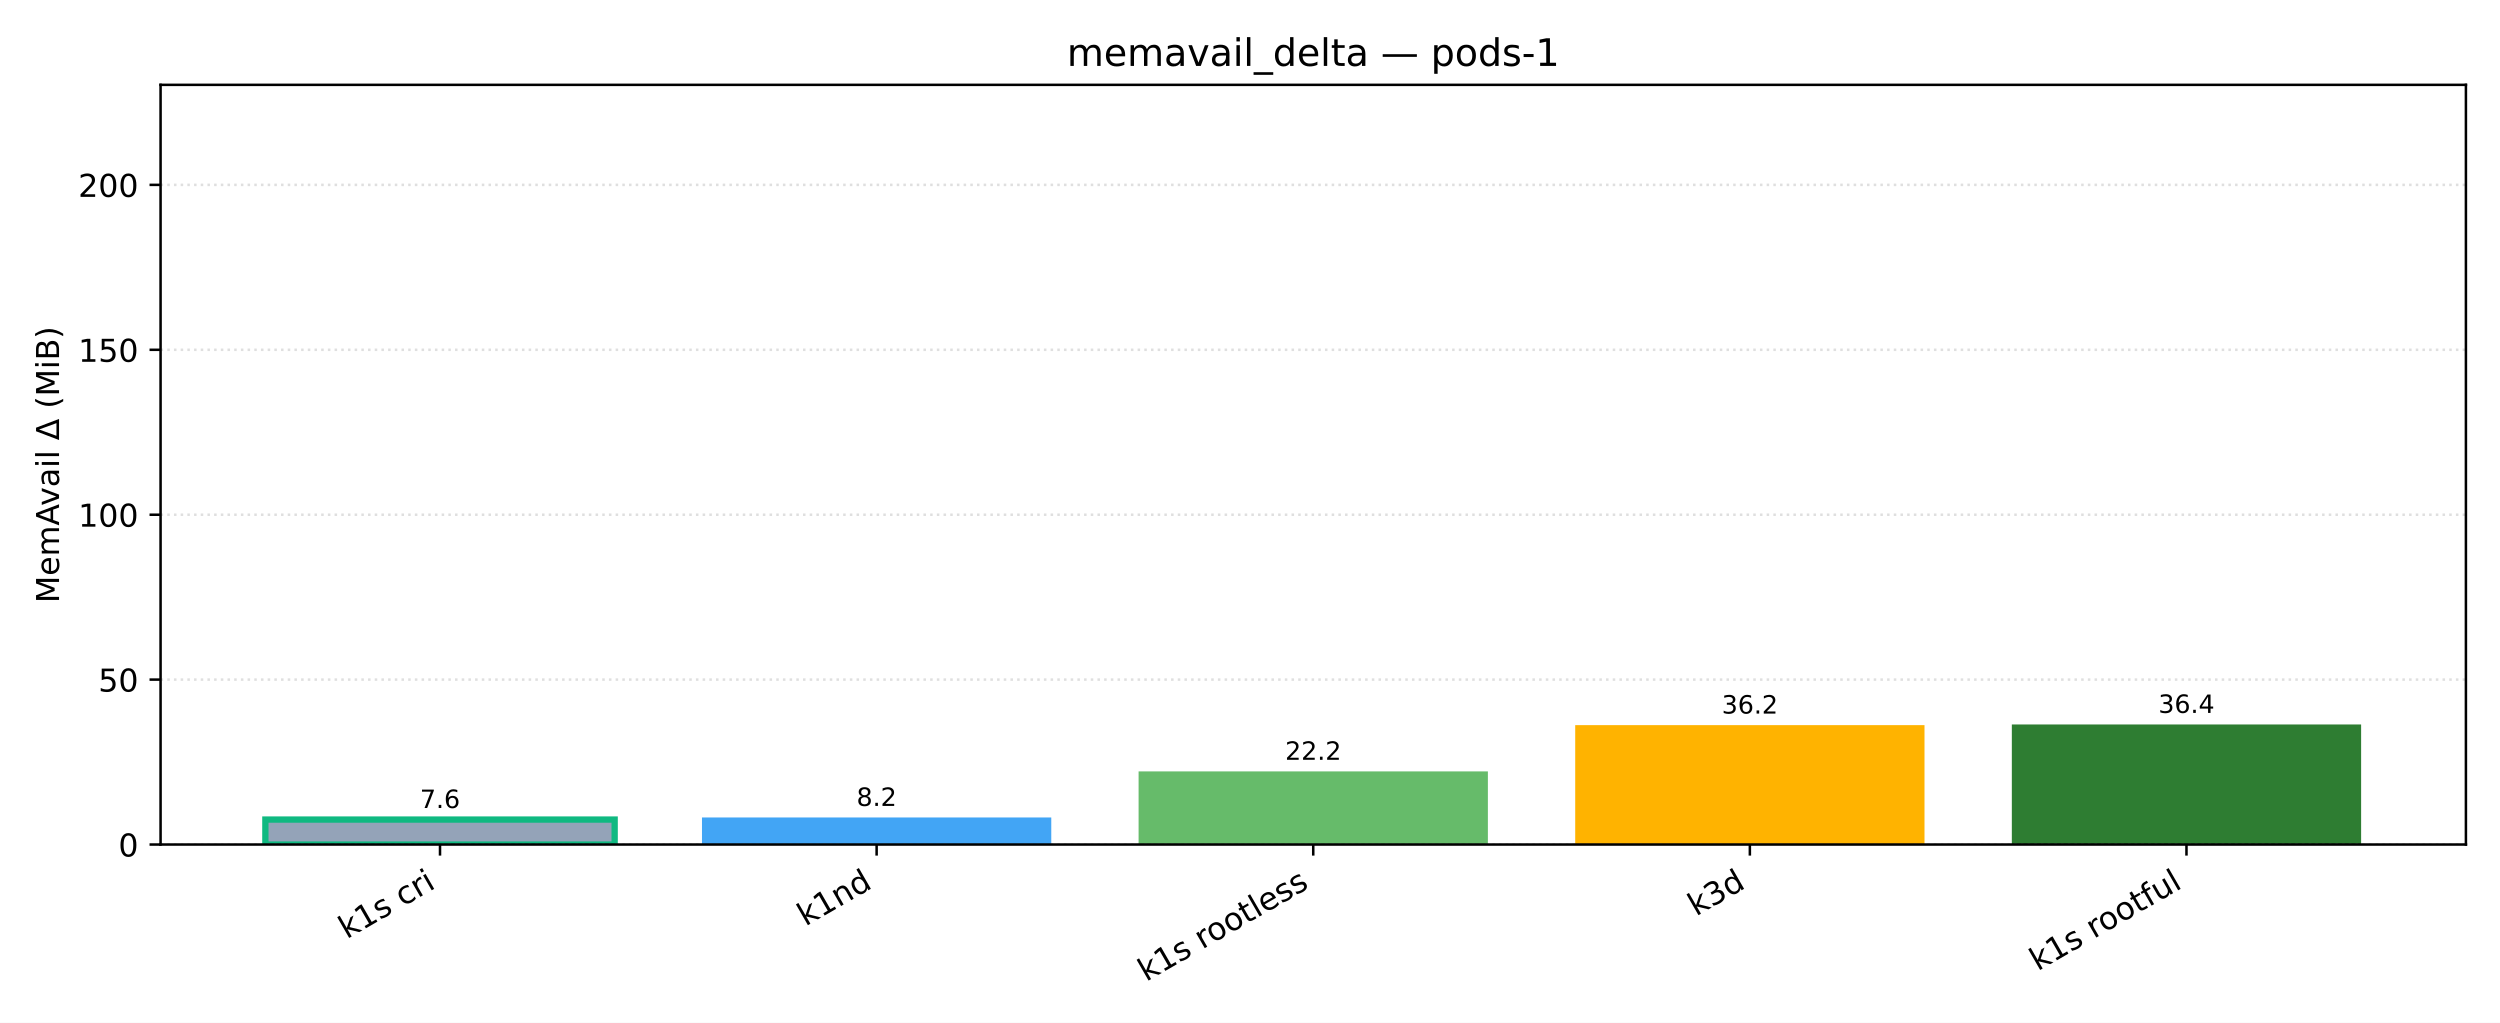
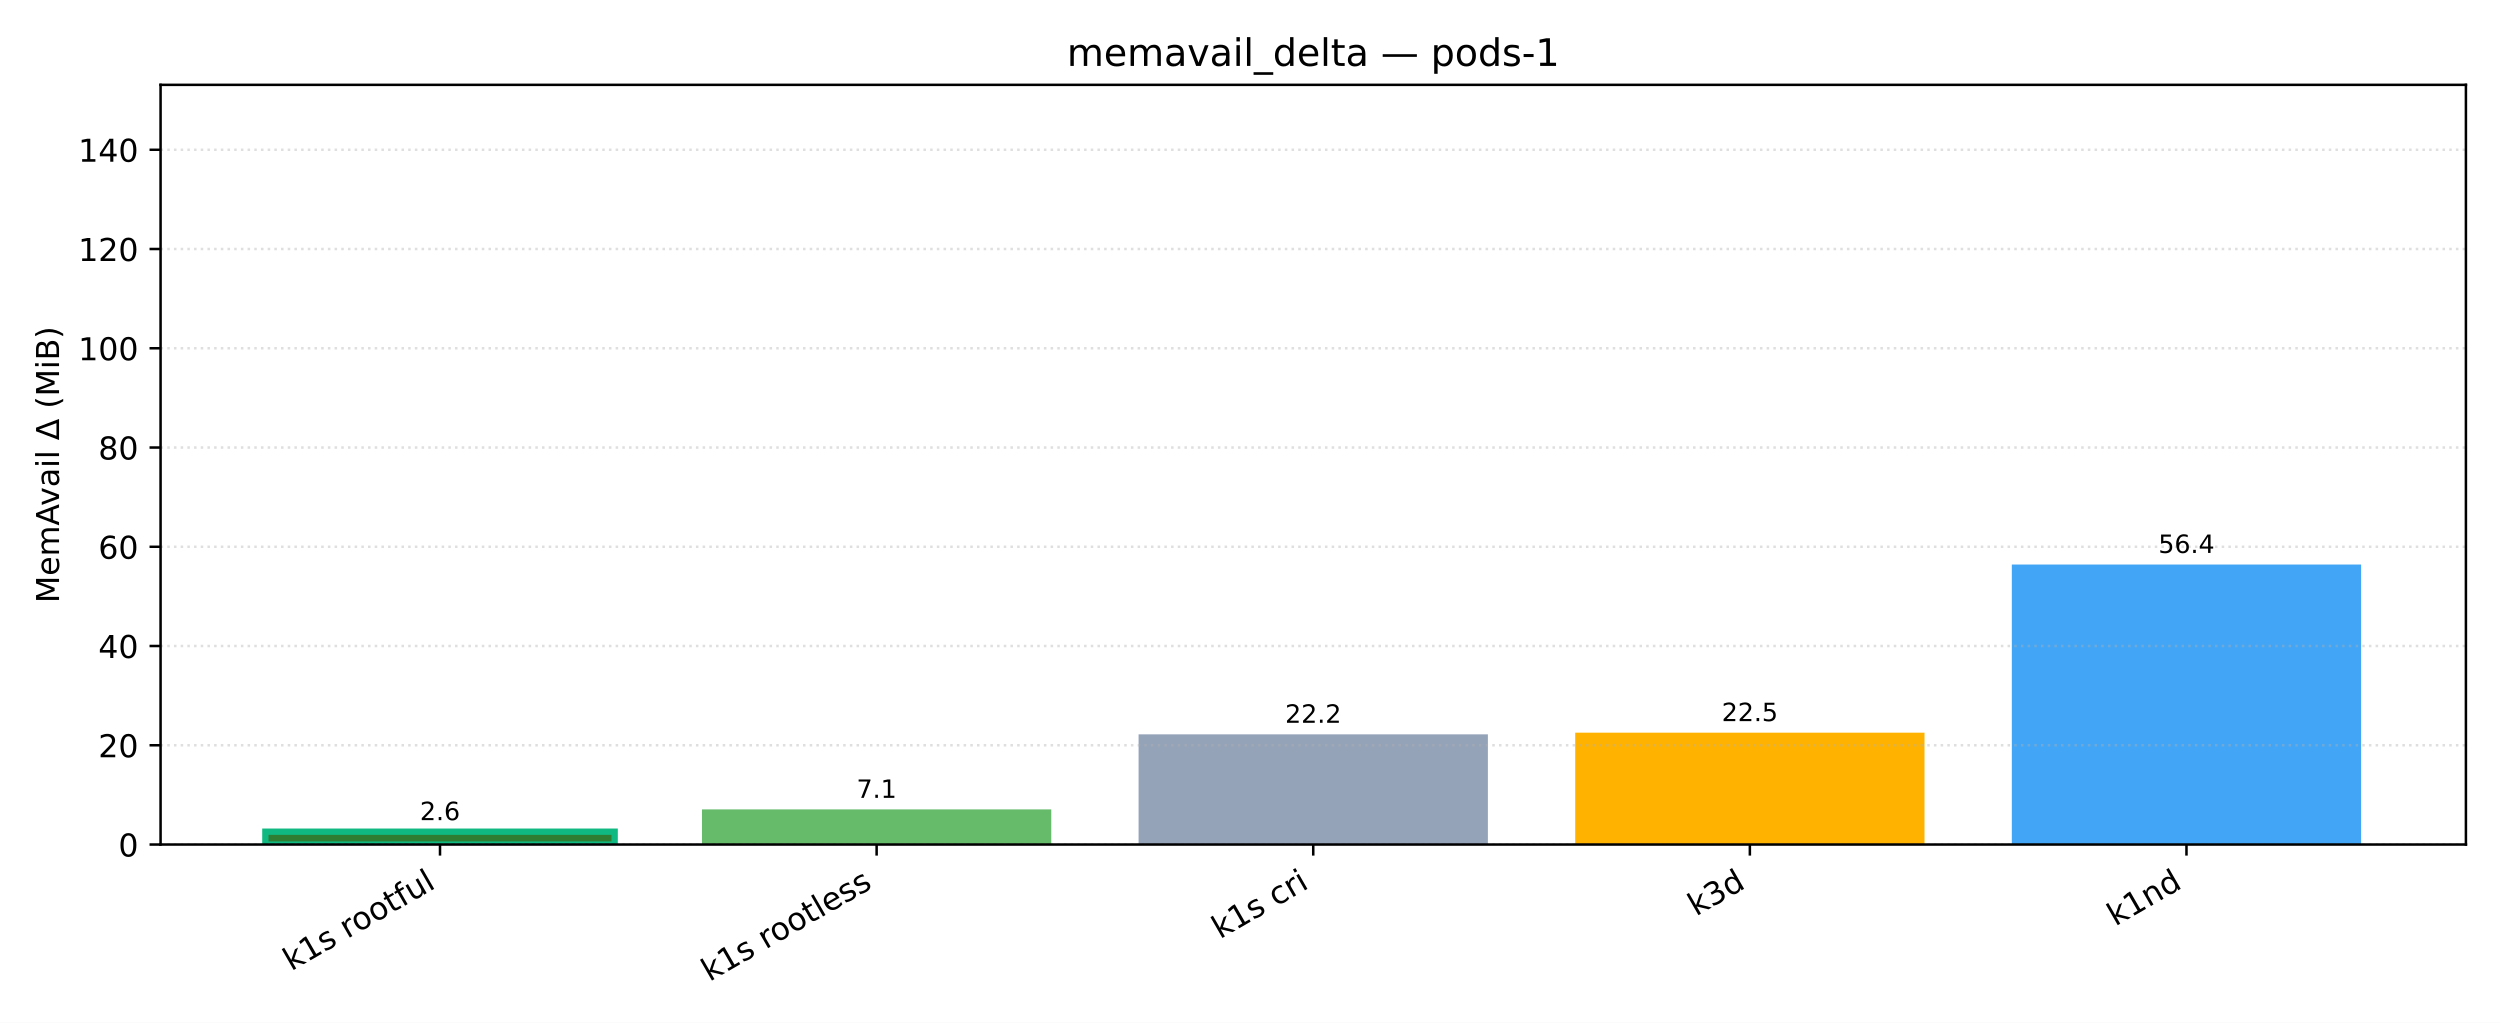
<svg xmlns="http://www.w3.org/2000/svg" xmlns:xlink="http://www.w3.org/1999/xlink" width="792pt" height="324pt" viewBox="0 0 792 324" version="1.1">
  <defs>
    <style type="text/css">*{stroke-linejoin: round; stroke-linecap: butt}</style>
  </defs>
  <g id="figure_1">
    <g id="patch_1">
      <path d="M 0 324  L 792 324  L 792 0  L 0 0  z " style="fill: #ffffff" />
    </g>
    <g id="axes_1">
      <g id="patch_2">
        <path d="M 50.87 267.545  L 781.2 267.545  L 781.2 26.88  L 50.87 26.88  z " style="fill: #ffffff" />
      </g>
      <g id="patch_3">
-         <path d="M 84.067 267.545  L 194.723 267.545  L 194.723 259.64  L 84.067 259.64  z " clip-path="url(#pdad413fa7b)" style="fill: #94a3b8; stroke: #10b981; stroke-width: 2; stroke-linejoin: miter" />
+         <path d="M 84.067 267.545  L 194.723 267.545  L 194.723 263.486  L 84.067 263.486  z " clip-path="url(#p4080077971)" style="fill: #2e7d32; stroke: #10b981; stroke-width: 2; stroke-linejoin: miter" />
      </g>
      <g id="patch_4">
-         <path d="M 222.387 267.545  L 333.043 267.545  L 333.043 258.982  L 222.387 258.982  z " clip-path="url(#pdad413fa7b)" style="fill: #42a5f5" />
+         <path d="M 222.387 267.545  L 333.043 267.545  L 333.043 256.424  L 222.387 256.424  z " clip-path="url(#p4080077971)" style="fill: #66bb6a" />
      </g>
      <g id="patch_5">
-         <path d="M 360.707 267.545  L 471.363 267.545  L 471.363 244.375  L 360.707 244.375  z " clip-path="url(#pdad413fa7b)" style="fill: #66bb6a" />
+         <path d="M 360.707 267.545  L 471.363 267.545  L 471.363 232.639  L 360.707 232.639  z " clip-path="url(#p4080077971)" style="fill: #94a3b8" />
      </g>
      <g id="patch_6">
-         <path d="M 499.027 267.545  L 609.683 267.545  L 609.683 229.722  L 499.027 229.722  z " clip-path="url(#pdad413fa7b)" style="fill: #ffb300" />
+         <path d="M 499.027 267.545  L 609.683 267.545  L 609.683 232.117  L 499.027 232.117  z " clip-path="url(#p4080077971)" style="fill: #ffb300" />
      </g>
      <g id="patch_7">
-         <path d="M 637.347 267.545  L 748.003 267.545  L 748.003 229.514  L 637.347 229.514  z " clip-path="url(#pdad413fa7b)" style="fill: #2e7d32" />
+         <path d="M 637.347 267.545  L 748.003 267.545  L 748.003 178.843  L 637.347 178.843  z " clip-path="url(#p4080077971)" style="fill: #42a5f5" />
      </g>
      <g id="matplotlib.axis_1">
        <g id="xtick_1">
          <g id="line2d_1">
            <defs>
-               <path id="ma32174805c" d="M 0 0  L 0 3.5  " style="stroke: #000000; stroke-width: 0.8" />
+               <path id="m8f9823de92" d="M 0 0  L 0 3.5  " style="stroke: #000000; stroke-width: 0.8" />
            </defs>
            <g>
-               <use xlink:href="#ma32174805c" x="139.395" y="267.545" style="stroke: #000000; stroke-width: 0.8" />
+               <use xlink:href="#m8f9823de92" x="139.395" y="267.545" style="stroke: #000000; stroke-width: 0.8" />
            </g>
          </g>
          <g id="text_1">
-             <g transform="translate(109.8384 297.59) rotate(-30) scale(0.1 -0.1)">
+             <g transform="translate(92.26486 307.7361) rotate(-30) scale(0.1 -0.1)">
              <defs>
                <path id="DejaVuSans-6b" d="M 581 4863  L 1159 4863  L 1159 1991  L 2875 3500  L 3609 3500  L 1753 1863  L 3688 0  L 2938 0  L 1159 1709  L 1159 0  L 581 0  L 581 4863  z " transform="scale(0.015625)" />
                <path id="DejaVuSans-31" d="M 794 531  L 1825 531  L 1825 4091  L 703 3866  L 703 4441  L 1819 4666  L 2450 4666  L 2450 531  L 3481 531  L 3481 0  L 794 0  L 794 531  z " transform="scale(0.015625)" />
                <path id="DejaVuSans-73" d="M 2834 3397  L 2834 2853  Q 2591 2978 2328 3040  Q 2066 3103 1784 3103  Q 1356 3103 1142 2972  Q 928 2841 928 2578  Q 928 2378 1081 2264  Q 1234 2150 1697 2047  L 1894 2003  Q 2506 1872 2764 1633  Q 3022 1394 3022 966  Q 3022 478 2636 193  Q 2250 -91 1575 -91  Q 1294 -91 989 -36  Q 684 19 347 128  L 347 722  Q 666 556 975 473  Q 1284 391 1588 391  Q 1994 391 2212 530  Q 2431 669 2431 922  Q 2431 1156 2273 1281  Q 2116 1406 1581 1522  L 1381 1569  Q 847 1681 609 1914  Q 372 2147 372 2553  Q 372 3047 722 3315  Q 1072 3584 1716 3584  Q 2034 3584 2315 3537  Q 2597 3491 2834 3397  z " transform="scale(0.015625)" />
                <path id="DejaVuSans-20" transform="scale(0.015625)" />
-                 <path id="DejaVuSans-63" d="M 3122 3366  L 3122 2828  Q 2878 2963 2633 3030  Q 2388 3097 2138 3097  Q 1578 3097 1268 2742  Q 959 2388 959 1747  Q 959 1106 1268 751  Q 1578 397 2138 397  Q 2388 397 2633 464  Q 2878 531 3122 666  L 3122 134  Q 2881 22 2623 -34  Q 2366 -91 2075 -91  Q 1284 -91 818 406  Q 353 903 353 1747  Q 353 2603 823 3093  Q 1294 3584 2113 3584  Q 2378 3584 2631 3529  Q 2884 3475 3122 3366  z " transform="scale(0.015625)" />
                <path id="DejaVuSans-72" d="M 2631 2963  Q 2534 3019 2420 3045  Q 2306 3072 2169 3072  Q 1681 3072 1420 2755  Q 1159 2438 1159 1844  L 1159 0  L 581 0  L 581 3500  L 1159 3500  L 1159 2956  Q 1341 3275 1631 3429  Q 1922 3584 2338 3584  Q 2397 3584 2469 3576  Q 2541 3569 2628 3553  L 2631 2963  z " transform="scale(0.015625)" />
-                 <path id="DejaVuSans-69" d="M 603 3500  L 1178 3500  L 1178 0  L 603 0  L 603 3500  z M 603 4863  L 1178 4863  L 1178 4134  L 603 4134  L 603 4863  z " transform="scale(0.015625)" />
+                 <path id="DejaVuSans-6f" d="M 1959 3097  Q 1497 3097 1228 2736  Q 959 2375 959 1747  Q 959 1119 1226 758  Q 1494 397 1959 397  Q 2419 397 2687 759  Q 2956 1122 2956 1747  Q 2956 2369 2687 2733  Q 2419 3097 1959 3097  z M 1959 3584  Q 2709 3584 3137 3096  Q 3566 2609 3566 1747  Q 3566 888 3137 398  Q 2709 -91 1959 -91  Q 1206 -91 779 398  Q 353 888 353 1747  Q 353 2609 779 3096  Q 1206 3584 1959 3584  z " transform="scale(0.015625)" />
+                 <path id="DejaVuSans-74" d="M 1172 4494  L 1172 3500  L 2356 3500  L 2356 3053  L 1172 3053  L 1172 1153  Q 1172 725 1289 603  Q 1406 481 1766 481  L 2356 481  L 2356 0  L 1766 0  Q 1100 0 847 248  Q 594 497 594 1153  L 594 3053  L 172 3053  L 172 3500  L 594 3500  L 594 4494  L 1172 4494  z " transform="scale(0.015625)" />
+                 <path id="DejaVuSans-66" d="M 2375 4863  L 2375 4384  L 1825 4384  Q 1516 4384 1395 4259  Q 1275 4134 1275 3809  L 1275 3500  L 2222 3500  L 2222 3053  L 1275 3053  L 1275 0  L 697 0  L 697 3053  L 147 3053  L 147 3500  L 697 3500  L 697 3744  Q 697 4328 969 4595  Q 1241 4863 1831 4863  L 2375 4863  z " transform="scale(0.015625)" />
+                 <path id="DejaVuSans-75" d="M 544 1381  L 544 3500  L 1119 3500  L 1119 1403  Q 1119 906 1312 657  Q 1506 409 1894 409  Q 2359 409 2629 706  Q 2900 1003 2900 1516  L 2900 3500  L 3475 3500  L 3475 0  L 2900 0  L 2900 538  Q 2691 219 2414 64  Q 2138 -91 1772 -91  Q 1169 -91 856 284  Q 544 659 544 1381  z M 1991 3584  L 1991 3584  z " transform="scale(0.015625)" />
+                 <path id="DejaVuSans-6c" d="M 603 4863  L 1178 4863  L 1178 0  L 603 0  L 603 4863  z " transform="scale(0.015625)" />
              </defs>
              <use xlink:href="#DejaVuSans-6b" />
              <use xlink:href="#DejaVuSans-31" transform="translate(57.91016 0)" />
              <use xlink:href="#DejaVuSans-73" transform="translate(121.5332 0)" />
              <use xlink:href="#DejaVuSans-20" transform="translate(173.6328 0)" />
-               <use xlink:href="#DejaVuSans-63" transform="translate(205.4199 0)" />
-               <use xlink:href="#DejaVuSans-72" transform="translate(260.4004 0)" />
-               <use xlink:href="#DejaVuSans-69" transform="translate(301.5137 0)" />
+               <use xlink:href="#DejaVuSans-72" transform="translate(205.4199 0)" />
+               <use xlink:href="#DejaVuSans-6f" transform="translate(244.2832 0)" />
+               <use xlink:href="#DejaVuSans-6f" transform="translate(305.4648 0)" />
+               <use xlink:href="#DejaVuSans-74" transform="translate(366.6465 0)" />
+               <use xlink:href="#DejaVuSans-66" transform="translate(405.8555 0)" />
+               <use xlink:href="#DejaVuSans-75" transform="translate(441.0605 0)" />
+               <use xlink:href="#DejaVuSans-6c" transform="translate(504.4395 0)" />
            </g>
          </g>
        </g>
        <g id="xtick_2">
          <g id="line2d_2">
            <g>
-               <use xlink:href="#ma32174805c" x="277.715" y="267.545" style="stroke: #000000; stroke-width: 0.8" />
+               <use xlink:href="#m8f9823de92" x="277.715" y="267.545" style="stroke: #000000; stroke-width: 0.8" />
            </g>
          </g>
          <g id="text_2">
-             <g transform="translate(255.1638 293.5454) rotate(-30) scale(0.1 -0.1)">
-               <defs>
-                 <path id="DejaVuSans-6e" d="M 3513 2113  L 3513 0  L 2938 0  L 2938 2094  Q 2938 2591 2744 2837  Q 2550 3084 2163 3084  Q 1697 3084 1428 2787  Q 1159 2491 1159 1978  L 1159 0  L 581 0  L 581 3500  L 1159 3500  L 1159 2956  Q 1366 3272 1645 3428  Q 1925 3584 2291 3584  Q 2894 3584 3203 3211  Q 3513 2838 3513 2113  z " transform="scale(0.015625)" />
-                 <path id="DejaVuSans-64" d="M 2906 2969  L 2906 4863  L 3481 4863  L 3481 0  L 2906 0  L 2906 525  Q 2725 213 2448 61  Q 2172 -91 1784 -91  Q 1150 -91 751 415  Q 353 922 353 1747  Q 353 2572 751 3078  Q 1150 3584 1784 3584  Q 2172 3584 2448 3432  Q 2725 3281 2906 2969  z M 947 1747  Q 947 1113 1208 752  Q 1469 391 1925 391  Q 2381 391 2643 752  Q 2906 1113 2906 1747  Q 2906 2381 2643 2742  Q 2381 3103 1925 3103  Q 1469 3103 1208 2742  Q 947 2381 947 1747  z " transform="scale(0.015625)" />
-               </defs>
-               <use xlink:href="#DejaVuSans-6b" />
-               <use xlink:href="#DejaVuSans-31" transform="translate(57.91016 0)" />
-               <use xlink:href="#DejaVuSans-6e" transform="translate(121.5332 0)" />
-               <use xlink:href="#DejaVuSans-64" transform="translate(184.9121 0)" />
-             </g>
-           </g>
-         </g>
-         <g id="xtick_3">
-           <g id="line2d_3">
-             <g>
-               <use xlink:href="#ma32174805c" x="416.035" y="267.545" style="stroke: #000000; stroke-width: 0.8" />
-             </g>
-           </g>
-           <g id="text_3">
-             <g transform="translate(363.0905 311.0931) rotate(-30) scale(0.1 -0.1)">
-               <defs>
-                 <path id="DejaVuSans-6f" d="M 1959 3097  Q 1497 3097 1228 2736  Q 959 2375 959 1747  Q 959 1119 1226 758  Q 1494 397 1959 397  Q 2419 397 2687 759  Q 2956 1122 2956 1747  Q 2956 2369 2687 2733  Q 2419 3097 1959 3097  z M 1959 3584  Q 2709 3584 3137 3096  Q 3566 2609 3566 1747  Q 3566 888 3137 398  Q 2709 -91 1959 -91  Q 1206 -91 779 398  Q 353 888 353 1747  Q 353 2609 779 3096  Q 1206 3584 1959 3584  z " transform="scale(0.015625)" />
-                 <path id="DejaVuSans-74" d="M 1172 4494  L 1172 3500  L 2356 3500  L 2356 3053  L 1172 3053  L 1172 1153  Q 1172 725 1289 603  Q 1406 481 1766 481  L 2356 481  L 2356 0  L 1766 0  Q 1100 0 847 248  Q 594 497 594 1153  L 594 3053  L 172 3053  L 172 3500  L 594 3500  L 594 4494  L 1172 4494  z " transform="scale(0.015625)" />
-                 <path id="DejaVuSans-6c" d="M 603 4863  L 1178 4863  L 1178 0  L 603 0  L 603 4863  z " transform="scale(0.015625)" />
+             <g transform="translate(224.7704 311.0931) rotate(-30) scale(0.1 -0.1)">
+               <defs>
                <path id="DejaVuSans-65" d="M 3597 1894  L 3597 1613  L 953 1613  Q 991 1019 1311 708  Q 1631 397 2203 397  Q 2534 397 2845 478  Q 3156 559 3463 722  L 3463 178  Q 3153 47 2828 -22  Q 2503 -91 2169 -91  Q 1331 -91 842 396  Q 353 884 353 1716  Q 353 2575 817 3079  Q 1281 3584 2069 3584  Q 2775 3584 3186 3129  Q 3597 2675 3597 1894  z M 3022 2063  Q 3016 2534 2758 2815  Q 2500 3097 2075 3097  Q 1594 3097 1305 2825  Q 1016 2553 972 2059  L 3022 2063  z " transform="scale(0.015625)" />
              </defs>
              <use xlink:href="#DejaVuSans-6b" />
              <use xlink:href="#DejaVuSans-31" transform="translate(57.91016 0)" />
              <use xlink:href="#DejaVuSans-73" transform="translate(121.5332 0)" />
              <use xlink:href="#DejaVuSans-20" transform="translate(173.6328 0)" />
              <use xlink:href="#DejaVuSans-72" transform="translate(205.4199 0)" />
              <use xlink:href="#DejaVuSans-6f" transform="translate(244.2832 0)" />
              <use xlink:href="#DejaVuSans-6f" transform="translate(305.4648 0)" />
              <use xlink:href="#DejaVuSans-74" transform="translate(366.6465 0)" />
              <use xlink:href="#DejaVuSans-6c" transform="translate(405.8555 0)" />
              <use xlink:href="#DejaVuSans-65" transform="translate(433.6387 0)" />
              <use xlink:href="#DejaVuSans-73" transform="translate(495.1621 0)" />
              <use xlink:href="#DejaVuSans-73" transform="translate(547.2617 0)" />
            </g>
          </g>
        </g>
-         <g id="xtick_4">
-           <g id="line2d_4">
-             <g>
-               <use xlink:href="#ma32174805c" x="554.355" y="267.545" style="stroke: #000000; stroke-width: 0.8" />
-             </g>
-           </g>
-           <g id="text_4">
-             <g transform="translate(537.2924 290.3767) rotate(-30) scale(0.1 -0.1)">
-               <defs>
-                 <path id="DejaVuSans-33" d="M 2597 2516  Q 3050 2419 3304 2112  Q 3559 1806 3559 1356  Q 3559 666 3084 287  Q 2609 -91 1734 -91  Q 1441 -91 1130 -33  Q 819 25 488 141  L 488 750  Q 750 597 1062 519  Q 1375 441 1716 441  Q 2309 441 2620 675  Q 2931 909 2931 1356  Q 2931 1769 2642 2001  Q 2353 2234 1838 2234  L 1294 2234  L 1294 2753  L 1863 2753  Q 2328 2753 2575 2939  Q 2822 3125 2822 3475  Q 2822 3834 2567 4026  Q 2313 4219 1838 4219  Q 1578 4219 1281 4162  Q 984 4106 628 3988  L 628 4550  Q 988 4650 1302 4700  Q 1616 4750 1894 4750  Q 2613 4750 3031 4423  Q 3450 4097 3450 3541  Q 3450 3153 3228 2886  Q 3006 2619 2597 2516  z " transform="scale(0.015625)" />
-               </defs>
-               <use xlink:href="#DejaVuSans-6b" />
-               <use xlink:href="#DejaVuSans-33" transform="translate(57.91016 0)" />
-               <use xlink:href="#DejaVuSans-64" transform="translate(121.5332 0)" />
-             </g>
-           </g>
-         </g>
-         <g id="xtick_5">
-           <g id="line2d_5">
-             <g>
-               <use xlink:href="#ma32174805c" x="692.675" y="267.545" style="stroke: #000000; stroke-width: 0.8" />
-             </g>
-           </g>
-           <g id="text_5">
-             <g transform="translate(645.5452 307.7361) rotate(-30) scale(0.1 -0.1)">
-               <defs>
-                 <path id="DejaVuSans-66" d="M 2375 4863  L 2375 4384  L 1825 4384  Q 1516 4384 1395 4259  Q 1275 4134 1275 3809  L 1275 3500  L 2222 3500  L 2222 3053  L 1275 3053  L 1275 0  L 697 0  L 697 3053  L 147 3053  L 147 3500  L 697 3500  L 697 3744  Q 697 4328 969 4595  Q 1241 4863 1831 4863  L 2375 4863  z " transform="scale(0.015625)" />
-                 <path id="DejaVuSans-75" d="M 544 1381  L 544 3500  L 1119 3500  L 1119 1403  Q 1119 906 1312 657  Q 1506 409 1894 409  Q 2359 409 2629 706  Q 2900 1003 2900 1516  L 2900 3500  L 3475 3500  L 3475 0  L 2900 0  L 2900 538  Q 2691 219 2414 64  Q 2138 -91 1772 -91  Q 1169 -91 856 284  Q 544 659 544 1381  z M 1991 3584  L 1991 3584  z " transform="scale(0.015625)" />
+         <g id="xtick_3">
+           <g id="line2d_3">
+             <g>
+               <use xlink:href="#m8f9823de92" x="416.035" y="267.545" style="stroke: #000000; stroke-width: 0.8" />
+             </g>
+           </g>
+           <g id="text_3">
+             <g transform="translate(386.4786 297.59) rotate(-30) scale(0.1 -0.1)">
+               <defs>
+                 <path id="DejaVuSans-63" d="M 3122 3366  L 3122 2828  Q 2878 2963 2633 3030  Q 2388 3097 2138 3097  Q 1578 3097 1268 2742  Q 959 2388 959 1747  Q 959 1106 1268 751  Q 1578 397 2138 397  Q 2388 397 2633 464  Q 2878 531 3122 666  L 3122 134  Q 2881 22 2623 -34  Q 2366 -91 2075 -91  Q 1284 -91 818 406  Q 353 903 353 1747  Q 353 2603 823 3093  Q 1294 3584 2113 3584  Q 2378 3584 2631 3529  Q 2884 3475 3122 3366  z " transform="scale(0.015625)" />
+                 <path id="DejaVuSans-69" d="M 603 3500  L 1178 3500  L 1178 0  L 603 0  L 603 3500  z M 603 4863  L 1178 4863  L 1178 4134  L 603 4134  L 603 4863  z " transform="scale(0.015625)" />
              </defs>
              <use xlink:href="#DejaVuSans-6b" />
              <use xlink:href="#DejaVuSans-31" transform="translate(57.91016 0)" />
              <use xlink:href="#DejaVuSans-73" transform="translate(121.5332 0)" />
              <use xlink:href="#DejaVuSans-20" transform="translate(173.6328 0)" />
-               <use xlink:href="#DejaVuSans-72" transform="translate(205.4199 0)" />
-               <use xlink:href="#DejaVuSans-6f" transform="translate(244.2832 0)" />
-               <use xlink:href="#DejaVuSans-6f" transform="translate(305.4648 0)" />
-               <use xlink:href="#DejaVuSans-74" transform="translate(366.6465 0)" />
-               <use xlink:href="#DejaVuSans-66" transform="translate(405.8555 0)" />
-               <use xlink:href="#DejaVuSans-75" transform="translate(441.0605 0)" />
-               <use xlink:href="#DejaVuSans-6c" transform="translate(504.4395 0)" />
+               <use xlink:href="#DejaVuSans-63" transform="translate(205.4199 0)" />
+               <use xlink:href="#DejaVuSans-72" transform="translate(260.4004 0)" />
+               <use xlink:href="#DejaVuSans-69" transform="translate(301.5137 0)" />
+             </g>
+           </g>
+         </g>
+         <g id="xtick_4">
+           <g id="line2d_4">
+             <g>
+               <use xlink:href="#m8f9823de92" x="554.355" y="267.545" style="stroke: #000000; stroke-width: 0.8" />
+             </g>
+           </g>
+           <g id="text_4">
+             <g transform="translate(537.2924 290.3767) rotate(-30) scale(0.1 -0.1)">
+               <defs>
+                 <path id="DejaVuSans-33" d="M 2597 2516  Q 3050 2419 3304 2112  Q 3559 1806 3559 1356  Q 3559 666 3084 287  Q 2609 -91 1734 -91  Q 1441 -91 1130 -33  Q 819 25 488 141  L 488 750  Q 750 597 1062 519  Q 1375 441 1716 441  Q 2309 441 2620 675  Q 2931 909 2931 1356  Q 2931 1769 2642 2001  Q 2353 2234 1838 2234  L 1294 2234  L 1294 2753  L 1863 2753  Q 2328 2753 2575 2939  Q 2822 3125 2822 3475  Q 2822 3834 2567 4026  Q 2313 4219 1838 4219  Q 1578 4219 1281 4162  Q 984 4106 628 3988  L 628 4550  Q 988 4650 1302 4700  Q 1616 4750 1894 4750  Q 2613 4750 3031 4423  Q 3450 4097 3450 3541  Q 3450 3153 3228 2886  Q 3006 2619 2597 2516  z " transform="scale(0.015625)" />
+                 <path id="DejaVuSans-64" d="M 2906 2969  L 2906 4863  L 3481 4863  L 3481 0  L 2906 0  L 2906 525  Q 2725 213 2448 61  Q 2172 -91 1784 -91  Q 1150 -91 751 415  Q 353 922 353 1747  Q 353 2572 751 3078  Q 1150 3584 1784 3584  Q 2172 3584 2448 3432  Q 2725 3281 2906 2969  z M 947 1747  Q 947 1113 1208 752  Q 1469 391 1925 391  Q 2381 391 2643 752  Q 2906 1113 2906 1747  Q 2906 2381 2643 2742  Q 2381 3103 1925 3103  Q 1469 3103 1208 2742  Q 947 2381 947 1747  z " transform="scale(0.015625)" />
+               </defs>
+               <use xlink:href="#DejaVuSans-6b" />
+               <use xlink:href="#DejaVuSans-33" transform="translate(57.91016 0)" />
+               <use xlink:href="#DejaVuSans-64" transform="translate(121.5332 0)" />
+             </g>
+           </g>
+         </g>
+         <g id="xtick_5">
+           <g id="line2d_5">
+             <g>
+               <use xlink:href="#m8f9823de92" x="692.675" y="267.545" style="stroke: #000000; stroke-width: 0.8" />
+             </g>
+           </g>
+           <g id="text_5">
+             <g transform="translate(670.124 293.5454) rotate(-30) scale(0.1 -0.1)">
+               <defs>
+                 <path id="DejaVuSans-6e" d="M 3513 2113  L 3513 0  L 2938 0  L 2938 2094  Q 2938 2591 2744 2837  Q 2550 3084 2163 3084  Q 1697 3084 1428 2787  Q 1159 2491 1159 1978  L 1159 0  L 581 0  L 581 3500  L 1159 3500  L 1159 2956  Q 1366 3272 1645 3428  Q 1925 3584 2291 3584  Q 2894 3584 3203 3211  Q 3513 2838 3513 2113  z " transform="scale(0.015625)" />
+               </defs>
+               <use xlink:href="#DejaVuSans-6b" />
+               <use xlink:href="#DejaVuSans-31" transform="translate(57.91016 0)" />
+               <use xlink:href="#DejaVuSans-6e" transform="translate(121.5332 0)" />
+               <use xlink:href="#DejaVuSans-64" transform="translate(184.9121 0)" />
            </g>
          </g>
        </g>
      </g>
      <g id="matplotlib.axis_2">
        <g id="ytick_1">
          <g id="line2d_6">
-             <path d="M 50.87 267.545  L 781.2 267.545  " clip-path="url(#pdad413fa7b)" style="fill: none; stroke-dasharray: 0.8,1.32; stroke-dashoffset: 0; stroke: #b0b0b0; stroke-opacity: 0.4; stroke-width: 0.8" />
+             <path d="M 50.87 267.545  L 781.2 267.545  " clip-path="url(#p4080077971)" style="fill: none; stroke-dasharray: 0.8,1.32; stroke-dashoffset: 0; stroke: #b0b0b0; stroke-opacity: 0.4; stroke-width: 0.8" />
          </g>
          <g id="line2d_7">
            <defs>
-               <path id="m2c06d962d3" d="M 0 0  L -3.5 0  " style="stroke: #000000; stroke-width: 0.8" />
+               <path id="m835128374a" d="M 0 0  L -3.5 0  " style="stroke: #000000; stroke-width: 0.8" />
            </defs>
            <g>
-               <use xlink:href="#m2c06d962d3" x="50.87" y="267.545" style="stroke: #000000; stroke-width: 0.8" />
+               <use xlink:href="#m835128374a" x="50.87" y="267.545" style="stroke: #000000; stroke-width: 0.8" />
            </g>
          </g>
          <g id="text_6">
            <g transform="translate(37.5075 271.3447) scale(0.1 -0.1)">
              <defs>
                <path id="DejaVuSans-30" d="M 2034 4250  Q 1547 4250 1301 3770  Q 1056 3291 1056 2328  Q 1056 1369 1301 889  Q 1547 409 2034 409  Q 2525 409 2770 889  Q 3016 1369 3016 2328  Q 3016 3291 2770 3770  Q 2525 4250 2034 4250  z M 2034 4750  Q 2819 4750 3233 4129  Q 3647 3509 3647 2328  Q 3647 1150 3233 529  Q 2819 -91 2034 -91  Q 1250 -91 836 529  Q 422 1150 422 2328  Q 422 3509 836 4129  Q 1250 4750 2034 4750  z " transform="scale(0.015625)" />
              </defs>
              <use xlink:href="#DejaVuSans-30" />
            </g>
          </g>
        </g>
        <g id="ytick_2">
          <g id="line2d_8">
-             <path d="M 50.87 215.302  L 781.2 215.302  " clip-path="url(#pdad413fa7b)" style="fill: none; stroke-dasharray: 0.8,1.32; stroke-dashoffset: 0; stroke: #b0b0b0; stroke-opacity: 0.4; stroke-width: 0.8" />
+             <path d="M 50.87 236.103  L 781.2 236.103  " clip-path="url(#p4080077971)" style="fill: none; stroke-dasharray: 0.8,1.32; stroke-dashoffset: 0; stroke: #b0b0b0; stroke-opacity: 0.4; stroke-width: 0.8" />
          </g>
          <g id="line2d_9">
            <g>
-               <use xlink:href="#m2c06d962d3" x="50.87" y="215.302" style="stroke: #000000; stroke-width: 0.8" />
+               <use xlink:href="#m835128374a" x="50.87" y="236.103" style="stroke: #000000; stroke-width: 0.8" />
            </g>
          </g>
          <g id="text_7">
-             <g transform="translate(31.145 219.1015) scale(0.1 -0.1)">
-               <defs>
-                 <path id="DejaVuSans-35" d="M 691 4666  L 3169 4666  L 3169 4134  L 1269 4134  L 1269 2991  Q 1406 3038 1543 3061  Q 1681 3084 1819 3084  Q 2600 3084 3056 2656  Q 3513 2228 3513 1497  Q 3513 744 3044 326  Q 2575 -91 1722 -91  Q 1428 -91 1123 -41  Q 819 9 494 109  L 494 744  Q 775 591 1075 516  Q 1375 441 1709 441  Q 2250 441 2565 725  Q 2881 1009 2881 1497  Q 2881 1984 2565 2268  Q 2250 2553 1709 2553  Q 1456 2553 1204 2497  Q 953 2441 691 2322  L 691 4666  z " transform="scale(0.015625)" />
-               </defs>
-               <use xlink:href="#DejaVuSans-35" />
+             <g transform="translate(31.145 239.902) scale(0.1 -0.1)">
+               <defs>
+                 <path id="DejaVuSans-32" d="M 1228 531  L 3431 531  L 3431 0  L 469 0  L 469 531  Q 828 903 1448 1529  Q 2069 2156 2228 2338  Q 2531 2678 2651 2914  Q 2772 3150 2772 3378  Q 2772 3750 2511 3984  Q 2250 4219 1831 4219  Q 1534 4219 1204 4116  Q 875 4013 500 3803  L 500 4441  Q 881 4594 1212 4672  Q 1544 4750 1819 4750  Q 2544 4750 2975 4387  Q 3406 4025 3406 3419  Q 3406 3131 3298 2873  Q 3191 2616 2906 2266  Q 2828 2175 2409 1742  Q 1991 1309 1228 531  z " transform="scale(0.015625)" />
+               </defs>
+               <use xlink:href="#DejaVuSans-32" />
              <use xlink:href="#DejaVuSans-30" transform="translate(63.62305 0)" />
            </g>
          </g>
        </g>
        <g id="ytick_3">
          <g id="line2d_10">
-             <path d="M 50.87 163.059  L 781.2 163.059  " clip-path="url(#pdad413fa7b)" style="fill: none; stroke-dasharray: 0.8,1.32; stroke-dashoffset: 0; stroke: #b0b0b0; stroke-opacity: 0.4; stroke-width: 0.8" />
+             <path d="M 50.87 204.66  L 781.2 204.66  " clip-path="url(#p4080077971)" style="fill: none; stroke-dasharray: 0.8,1.32; stroke-dashoffset: 0; stroke: #b0b0b0; stroke-opacity: 0.4; stroke-width: 0.8" />
          </g>
          <g id="line2d_11">
            <g>
-               <use xlink:href="#m2c06d962d3" x="50.87" y="163.059" style="stroke: #000000; stroke-width: 0.8" />
+               <use xlink:href="#m835128374a" x="50.87" y="204.66" style="stroke: #000000; stroke-width: 0.8" />
            </g>
          </g>
          <g id="text_8">
-             <g transform="translate(24.7825 166.8584) scale(0.1 -0.1)">
+             <g transform="translate(31.145 208.4593) scale(0.1 -0.1)">
+               <defs>
+                 <path id="DejaVuSans-34" d="M 2419 4116  L 825 1625  L 2419 1625  L 2419 4116  z M 2253 4666  L 3047 4666  L 3047 1625  L 3713 1625  L 3713 1100  L 3047 1100  L 3047 0  L 2419 0  L 2419 1100  L 313 1100  L 313 1709  L 2253 4666  z " transform="scale(0.015625)" />
+               </defs>
+               <use xlink:href="#DejaVuSans-34" />
+               <use xlink:href="#DejaVuSans-30" transform="translate(63.62305 0)" />
+             </g>
+           </g>
+         </g>
+         <g id="ytick_4">
+           <g id="line2d_12">
+             <path d="M 50.87 173.217  L 781.2 173.217  " clip-path="url(#p4080077971)" style="fill: none; stroke-dasharray: 0.8,1.32; stroke-dashoffset: 0; stroke: #b0b0b0; stroke-opacity: 0.4; stroke-width: 0.8" />
+           </g>
+           <g id="line2d_13">
+             <g>
+               <use xlink:href="#m835128374a" x="50.87" y="173.217" style="stroke: #000000; stroke-width: 0.8" />
+             </g>
+           </g>
+           <g id="text_9">
+             <g transform="translate(31.145 177.0166) scale(0.1 -0.1)">
+               <defs>
+                 <path id="DejaVuSans-36" d="M 2113 2584  Q 1688 2584 1439 2293  Q 1191 2003 1191 1497  Q 1191 994 1439 701  Q 1688 409 2113 409  Q 2538 409 2786 701  Q 3034 994 3034 1497  Q 3034 2003 2786 2293  Q 2538 2584 2113 2584  z M 3366 4563  L 3366 3988  Q 3128 4100 2886 4159  Q 2644 4219 2406 4219  Q 1781 4219 1451 3797  Q 1122 3375 1075 2522  Q 1259 2794 1537 2939  Q 1816 3084 2150 3084  Q 2853 3084 3261 2657  Q 3669 2231 3669 1497  Q 3669 778 3244 343  Q 2819 -91 2113 -91  Q 1303 -91 875 529  Q 447 1150 447 2328  Q 447 3434 972 4092  Q 1497 4750 2381 4750  Q 2619 4750 2861 4703  Q 3103 4656 3366 4563  z " transform="scale(0.015625)" />
+               </defs>
+               <use xlink:href="#DejaVuSans-36" />
+               <use xlink:href="#DejaVuSans-30" transform="translate(63.62305 0)" />
+             </g>
+           </g>
+         </g>
+         <g id="ytick_5">
+           <g id="line2d_14">
+             <path d="M 50.87 141.775  L 781.2 141.775  " clip-path="url(#p4080077971)" style="fill: none; stroke-dasharray: 0.8,1.32; stroke-dashoffset: 0; stroke: #b0b0b0; stroke-opacity: 0.4; stroke-width: 0.8" />
+           </g>
+           <g id="line2d_15">
+             <g>
+               <use xlink:href="#m835128374a" x="50.87" y="141.775" style="stroke: #000000; stroke-width: 0.8" />
+             </g>
+           </g>
+           <g id="text_10">
+             <g transform="translate(31.145 145.574) scale(0.1 -0.1)">
+               <defs>
+                 <path id="DejaVuSans-38" d="M 2034 2216  Q 1584 2216 1326 1975  Q 1069 1734 1069 1313  Q 1069 891 1326 650  Q 1584 409 2034 409  Q 2484 409 2743 651  Q 3003 894 3003 1313  Q 3003 1734 2745 1975  Q 2488 2216 2034 2216  z M 1403 2484  Q 997 2584 770 2862  Q 544 3141 544 3541  Q 544 4100 942 4425  Q 1341 4750 2034 4750  Q 2731 4750 3128 4425  Q 3525 4100 3525 3541  Q 3525 3141 3298 2862  Q 3072 2584 2669 2484  Q 3125 2378 3379 2068  Q 3634 1759 3634 1313  Q 3634 634 3220 271  Q 2806 -91 2034 -91  Q 1263 -91 848 271  Q 434 634 434 1313  Q 434 1759 690 2068  Q 947 2378 1403 2484  z M 1172 3481  Q 1172 3119 1398 2916  Q 1625 2713 2034 2713  Q 2441 2713 2670 2916  Q 2900 3119 2900 3481  Q 2900 3844 2670 4047  Q 2441 4250 2034 4250  Q 1625 4250 1398 4047  Q 1172 3844 1172 3481  z " transform="scale(0.015625)" />
+               </defs>
+               <use xlink:href="#DejaVuSans-38" />
+               <use xlink:href="#DejaVuSans-30" transform="translate(63.62305 0)" />
+             </g>
+           </g>
+         </g>
+         <g id="ytick_6">
+           <g id="line2d_16">
+             <path d="M 50.87 110.332  L 781.2 110.332  " clip-path="url(#p4080077971)" style="fill: none; stroke-dasharray: 0.8,1.32; stroke-dashoffset: 0; stroke: #b0b0b0; stroke-opacity: 0.4; stroke-width: 0.8" />
+           </g>
+           <g id="line2d_17">
+             <g>
+               <use xlink:href="#m835128374a" x="50.87" y="110.332" style="stroke: #000000; stroke-width: 0.8" />
+             </g>
+           </g>
+           <g id="text_11">
+             <g transform="translate(24.7825 114.1313) scale(0.1 -0.1)">
              <use xlink:href="#DejaVuSans-31" />
              <use xlink:href="#DejaVuSans-30" transform="translate(63.62305 0)" />
              <use xlink:href="#DejaVuSans-30" transform="translate(127.2461 0)" />
            </g>
          </g>
        </g>
-         <g id="ytick_4">
-           <g id="line2d_12">
-             <path d="M 50.87 110.816  L 781.2 110.816  " clip-path="url(#pdad413fa7b)" style="fill: none; stroke-dasharray: 0.8,1.32; stroke-dashoffset: 0; stroke: #b0b0b0; stroke-opacity: 0.4; stroke-width: 0.8" />
-           </g>
-           <g id="line2d_13">
-             <g>
-               <use xlink:href="#m2c06d962d3" x="50.87" y="110.816" style="stroke: #000000; stroke-width: 0.8" />
-             </g>
-           </g>
-           <g id="text_9">
-             <g transform="translate(24.7825 114.6152) scale(0.1 -0.1)">
+         <g id="ytick_7">
+           <g id="line2d_18">
+             <path d="M 50.87 78.889  L 781.2 78.889  " clip-path="url(#p4080077971)" style="fill: none; stroke-dasharray: 0.8,1.32; stroke-dashoffset: 0; stroke: #b0b0b0; stroke-opacity: 0.4; stroke-width: 0.8" />
+           </g>
+           <g id="line2d_19">
+             <g>
+               <use xlink:href="#m835128374a" x="50.87" y="78.889" style="stroke: #000000; stroke-width: 0.8" />
+             </g>
+           </g>
+           <g id="text_12">
+             <g transform="translate(24.7825 82.6886) scale(0.1 -0.1)">
              <use xlink:href="#DejaVuSans-31" />
-               <use xlink:href="#DejaVuSans-35" transform="translate(63.62305 0)" />
+               <use xlink:href="#DejaVuSans-32" transform="translate(63.62305 0)" />
              <use xlink:href="#DejaVuSans-30" transform="translate(127.2461 0)" />
            </g>
          </g>
        </g>
-         <g id="ytick_5">
-           <g id="line2d_14">
-             <path d="M 50.87 58.573  L 781.2 58.573  " clip-path="url(#pdad413fa7b)" style="fill: none; stroke-dasharray: 0.8,1.32; stroke-dashoffset: 0; stroke: #b0b0b0; stroke-opacity: 0.4; stroke-width: 0.8" />
-           </g>
-           <g id="line2d_15">
-             <g>
-               <use xlink:href="#m2c06d962d3" x="50.87" y="58.573" style="stroke: #000000; stroke-width: 0.8" />
-             </g>
-           </g>
-           <g id="text_10">
-             <g transform="translate(24.7825 62.37204) scale(0.1 -0.1)">
-               <defs>
-                 <path id="DejaVuSans-32" d="M 1228 531  L 3431 531  L 3431 0  L 469 0  L 469 531  Q 828 903 1448 1529  Q 2069 2156 2228 2338  Q 2531 2678 2651 2914  Q 2772 3150 2772 3378  Q 2772 3750 2511 3984  Q 2250 4219 1831 4219  Q 1534 4219 1204 4116  Q 875 4013 500 3803  L 500 4441  Q 881 4594 1212 4672  Q 1544 4750 1819 4750  Q 2544 4750 2975 4387  Q 3406 4025 3406 3419  Q 3406 3131 3298 2873  Q 3191 2616 2906 2266  Q 2828 2175 2409 1742  Q 1991 1309 1228 531  z " transform="scale(0.015625)" />
-               </defs>
-               <use xlink:href="#DejaVuSans-32" />
-               <use xlink:href="#DejaVuSans-30" transform="translate(63.62305 0)" />
+         <g id="ytick_8">
+           <g id="line2d_20">
+             <path d="M 50.87 47.447  L 781.2 47.447  " clip-path="url(#p4080077971)" style="fill: none; stroke-dasharray: 0.8,1.32; stroke-dashoffset: 0; stroke: #b0b0b0; stroke-opacity: 0.4; stroke-width: 0.8" />
+           </g>
+           <g id="line2d_21">
+             <g>
+               <use xlink:href="#m835128374a" x="50.87" y="47.447" style="stroke: #000000; stroke-width: 0.8" />
+             </g>
+           </g>
+           <g id="text_13">
+             <g transform="translate(24.7825 51.24592) scale(0.1 -0.1)">
+               <use xlink:href="#DejaVuSans-31" />
+               <use xlink:href="#DejaVuSans-34" transform="translate(63.62305 0)" />
              <use xlink:href="#DejaVuSans-30" transform="translate(127.2461 0)" />
            </g>
          </g>
        </g>
-         <g id="text_11">
+         <g id="text_14">
          <g transform="translate(18.70281 191.0354) rotate(-90) scale(0.1 -0.1)">
            <defs>
              <path id="DejaVuSans-4d" d="M 628 4666  L 1569 4666  L 2759 1491  L 3956 4666  L 4897 4666  L 4897 0  L 4281 0  L 4281 4097  L 3078 897  L 2444 897  L 1241 4097  L 1241 0  L 628 0  L 628 4666  z " transform="scale(0.015625)" />
              <path id="DejaVuSans-6d" d="M 3328 2828  Q 3544 3216 3844 3400  Q 4144 3584 4550 3584  Q 5097 3584 5394 3201  Q 5691 2819 5691 2113  L 5691 0  L 5113 0  L 5113 2094  Q 5113 2597 4934 2840  Q 4756 3084 4391 3084  Q 3944 3084 3684 2787  Q 3425 2491 3425 1978  L 3425 0  L 2847 0  L 2847 2094  Q 2847 2600 2669 2842  Q 2491 3084 2119 3084  Q 1678 3084 1418 2786  Q 1159 2488 1159 1978  L 1159 0  L 581 0  L 581 3500  L 1159 3500  L 1159 2956  Q 1356 3278 1631 3431  Q 1906 3584 2284 3584  Q 2666 3584 2933 3390  Q 3200 3197 3328 2828  z " transform="scale(0.015625)" />
              <path id="DejaVuSans-41" d="M 2188 4044  L 1331 1722  L 3047 1722  L 2188 4044  z M 1831 4666  L 2547 4666  L 4325 0  L 3669 0  L 3244 1197  L 1141 1197  L 716 0  L 50 0  L 1831 4666  z " transform="scale(0.015625)" />
              <path id="DejaVuSans-76" d="M 191 3500  L 800 3500  L 1894 563  L 2988 3500  L 3597 3500  L 2284 0  L 1503 0  L 191 3500  z " transform="scale(0.015625)" />
              <path id="DejaVuSans-61" d="M 2194 1759  Q 1497 1759 1228 1600  Q 959 1441 959 1056  Q 959 750 1161 570  Q 1363 391 1709 391  Q 2188 391 2477 730  Q 2766 1069 2766 1631  L 2766 1759  L 2194 1759  z M 3341 1997  L 3341 0  L 2766 0  L 2766 531  Q 2569 213 2275 61  Q 1981 -91 1556 -91  Q 1019 -91 701 211  Q 384 513 384 1019  Q 384 1609 779 1909  Q 1175 2209 1959 2209  L 2766 2209  L 2766 2266  Q 2766 2663 2505 2880  Q 2244 3097 1772 3097  Q 1472 3097 1187 3025  Q 903 2953 641 2809  L 641 3341  Q 956 3463 1253 3523  Q 1550 3584 1831 3584  Q 2591 3584 2966 3190  Q 3341 2797 3341 1997  z " transform="scale(0.015625)" />
              <path id="DejaVuSans-394" d="M 2188 4044  L 906 525  L 3472 525  L 2188 4044  z M 50 0  L 1831 4666  L 2547 4666  L 4325 0  L 50 0  z " transform="scale(0.015625)" />
              <path id="DejaVuSans-28" d="M 1984 4856  Q 1566 4138 1362 3434  Q 1159 2731 1159 2009  Q 1159 1288 1364 580  Q 1569 -128 1984 -844  L 1484 -844  Q 1016 -109 783 600  Q 550 1309 550 2009  Q 550 2706 781 3412  Q 1013 4119 1484 4856  L 1984 4856  z " transform="scale(0.015625)" />
              <path id="DejaVuSans-42" d="M 1259 2228  L 1259 519  L 2272 519  Q 2781 519 3026 730  Q 3272 941 3272 1375  Q 3272 1813 3026 2020  Q 2781 2228 2272 2228  L 1259 2228  z M 1259 4147  L 1259 2741  L 2194 2741  Q 2656 2741 2882 2914  Q 3109 3088 3109 3444  Q 3109 3797 2882 3972  Q 2656 4147 2194 4147  L 1259 4147  z M 628 4666  L 2241 4666  Q 2963 4666 3353 4366  Q 3744 4066 3744 3513  Q 3744 3084 3544 2831  Q 3344 2578 2956 2516  Q 3422 2416 3680 2098  Q 3938 1781 3938 1306  Q 3938 681 3513 340  Q 3088 0 2303 0  L 628 0  L 628 4666  z " transform="scale(0.015625)" />
              <path id="DejaVuSans-29" d="M 513 4856  L 1013 4856  Q 1481 4119 1714 3412  Q 1947 2706 1947 2009  Q 1947 1309 1714 600  Q 1481 -109 1013 -844  L 513 -844  Q 928 -128 1133 580  Q 1338 1288 1338 2009  Q 1338 2731 1133 3434  Q 928 4138 513 4856  z " transform="scale(0.015625)" />
            </defs>
            <use xlink:href="#DejaVuSans-4d" />
            <use xlink:href="#DejaVuSans-65" transform="translate(86.2793 0)" />
            <use xlink:href="#DejaVuSans-6d" transform="translate(147.8027 0)" />
            <use xlink:href="#DejaVuSans-41" transform="translate(245.2148 0)" />
            <use xlink:href="#DejaVuSans-76" transform="translate(307.748 0)" />
            <use xlink:href="#DejaVuSans-61" transform="translate(366.9277 0)" />
            <use xlink:href="#DejaVuSans-69" transform="translate(428.207 0)" />
            <use xlink:href="#DejaVuSans-6c" transform="translate(455.9902 0)" />
            <use xlink:href="#DejaVuSans-20" transform="translate(483.7734 0)" />
            <use xlink:href="#DejaVuSans-394" transform="translate(515.5605 0)" />
            <use xlink:href="#DejaVuSans-20" transform="translate(583.9688 0)" />
            <use xlink:href="#DejaVuSans-28" transform="translate(615.7559 0)" />
            <use xlink:href="#DejaVuSans-4d" transform="translate(654.7695 0)" />
            <use xlink:href="#DejaVuSans-69" transform="translate(741.0488 0)" />
            <use xlink:href="#DejaVuSans-42" transform="translate(768.832 0)" />
            <use xlink:href="#DejaVuSans-29" transform="translate(837.4355 0)" />
          </g>
        </g>
      </g>
      <g id="patch_8">
        <path d="M 50.87 267.545  L 50.87 26.88  " style="fill: none; stroke: #000000; stroke-width: 0.8; stroke-linejoin: miter; stroke-linecap: square" />
      </g>
      <g id="patch_9">
        <path d="M 781.2 267.545  L 781.2 26.88  " style="fill: none; stroke: #000000; stroke-width: 0.8; stroke-linejoin: miter; stroke-linecap: square" />
      </g>
      <g id="patch_10">
        <path d="M 50.87 267.545  L 781.2 267.545  " style="fill: none; stroke: #000000; stroke-width: 0.8; stroke-linejoin: miter; stroke-linecap: square" />
      </g>
      <g id="patch_11">
        <path d="M 50.87 26.88  L 781.2 26.88  " style="fill: none; stroke: #000000; stroke-width: 0.8; stroke-linejoin: miter; stroke-linecap: square" />
      </g>
-       <g id="text_12">
-         <g transform="translate(133.0336 255.9759) scale(0.08 -0.08)">
+       <g id="text_15">
+         <g transform="translate(133.0336 259.8224) scale(0.08 -0.08)">
+           <defs>
+             <path id="DejaVuSans-2e" d="M 684 794  L 1344 794  L 1344 0  L 684 0  L 684 794  z " transform="scale(0.015625)" />
+           </defs>
+           <use xlink:href="#DejaVuSans-32" />
+           <use xlink:href="#DejaVuSans-2e" transform="translate(63.62305 0)" />
+           <use xlink:href="#DejaVuSans-36" transform="translate(95.41016 0)" />
+         </g>
+       </g>
+       <g id="text_16">
+         <g transform="translate(271.3537 252.7601) scale(0.08 -0.08)">
          <defs>
            <path id="DejaVuSans-37" d="M 525 4666  L 3525 4666  L 3525 4397  L 1831 0  L 1172 0  L 2766 4134  L 525 4134  L 525 4666  z " transform="scale(0.015625)" />
-             <path id="DejaVuSans-2e" d="M 684 794  L 1344 794  L 1344 0  L 684 0  L 684 794  z " transform="scale(0.015625)" />
-             <path id="DejaVuSans-36" d="M 2113 2584  Q 1688 2584 1439 2293  Q 1191 2003 1191 1497  Q 1191 994 1439 701  Q 1688 409 2113 409  Q 2538 409 2786 701  Q 3034 994 3034 1497  Q 3034 2003 2786 2293  Q 2538 2584 2113 2584  z M 3366 4563  L 3366 3988  Q 3128 4100 2886 4159  Q 2644 4219 2406 4219  Q 1781 4219 1451 3797  Q 1122 3375 1075 2522  Q 1259 2794 1537 2939  Q 1816 3084 2150 3084  Q 2853 3084 3261 2657  Q 3669 2231 3669 1497  Q 3669 778 3244 343  Q 2819 -91 2113 -91  Q 1303 -91 875 529  Q 447 1150 447 2328  Q 447 3434 972 4092  Q 1497 4750 2381 4750  Q 2619 4750 2861 4703  Q 3103 4656 3366 4563  z " transform="scale(0.015625)" />
          </defs>
          <use xlink:href="#DejaVuSans-37" />
          <use xlink:href="#DejaVuSans-2e" transform="translate(63.62305 0)" />
-           <use xlink:href="#DejaVuSans-36" transform="translate(95.41016 0)" />
-         </g>
-       </g>
-       <g id="text_13">
-         <g transform="translate(271.3537 255.3187) scale(0.08 -0.08)">
-           <defs>
-             <path id="DejaVuSans-38" d="M 2034 2216  Q 1584 2216 1326 1975  Q 1069 1734 1069 1313  Q 1069 891 1326 650  Q 1584 409 2034 409  Q 2484 409 2743 651  Q 3003 894 3003 1313  Q 3003 1734 2745 1975  Q 2488 2216 2034 2216  z M 1403 2484  Q 997 2584 770 2862  Q 544 3141 544 3541  Q 544 4100 942 4425  Q 1341 4750 2034 4750  Q 2731 4750 3128 4425  Q 3525 4100 3525 3541  Q 3525 3141 3298 2862  Q 3072 2584 2669 2484  Q 3125 2378 3379 2068  Q 3634 1759 3634 1313  Q 3634 634 3220 271  Q 2806 -91 2034 -91  Q 1263 -91 848 271  Q 434 634 434 1313  Q 434 1759 690 2068  Q 947 2378 1403 2484  z M 1172 3481  Q 1172 3119 1398 2916  Q 1625 2713 2034 2713  Q 2441 2713 2670 2916  Q 2900 3119 2900 3481  Q 2900 3844 2670 4047  Q 2441 4250 2034 4250  Q 1625 4250 1398 4047  Q 1172 3844 1172 3481  z " transform="scale(0.015625)" />
-           </defs>
-           <use xlink:href="#DejaVuSans-38" />
-           <use xlink:href="#DejaVuSans-2e" transform="translate(63.62305 0)" />
-           <use xlink:href="#DejaVuSans-32" transform="translate(95.41016 0)" />
-         </g>
-       </g>
-       <g id="text_14">
-         <g transform="translate(407.1288 240.7111) scale(0.08 -0.08)">
+           <use xlink:href="#DejaVuSans-31" transform="translate(95.41016 0)" />
+         </g>
+       </g>
+       <g id="text_17">
+         <g transform="translate(407.1288 228.9754) scale(0.08 -0.08)">
          <use xlink:href="#DejaVuSans-32" />
          <use xlink:href="#DejaVuSans-32" transform="translate(63.62305 0)" />
          <use xlink:href="#DejaVuSans-2e" transform="translate(127.2461 0)" />
          <use xlink:href="#DejaVuSans-32" transform="translate(159.0332 0)" />
        </g>
      </g>
-       <g id="text_15">
-         <g transform="translate(545.4488 226.0585) scale(0.08 -0.08)">
-           <use xlink:href="#DejaVuSans-33" />
-           <use xlink:href="#DejaVuSans-36" transform="translate(63.62305 0)" />
+       <g id="text_18">
+         <g transform="translate(545.4488 228.4534) scale(0.08 -0.08)">
+           <defs>
+             <path id="DejaVuSans-35" d="M 691 4666  L 3169 4666  L 3169 4134  L 1269 4134  L 1269 2991  Q 1406 3038 1543 3061  Q 1681 3084 1819 3084  Q 2600 3084 3056 2656  Q 3513 2228 3513 1497  Q 3513 744 3044 326  Q 2575 -91 1722 -91  Q 1428 -91 1123 -41  Q 819 9 494 109  L 494 744  Q 775 591 1075 516  Q 1375 441 1709 441  Q 2250 441 2565 725  Q 2881 1009 2881 1497  Q 2881 1984 2565 2268  Q 2250 2553 1709 2553  Q 1456 2553 1204 2497  Q 953 2441 691 2322  L 691 4666  z " transform="scale(0.015625)" />
+           </defs>
+           <use xlink:href="#DejaVuSans-32" />
+           <use xlink:href="#DejaVuSans-32" transform="translate(63.62305 0)" />
          <use xlink:href="#DejaVuSans-2e" transform="translate(127.2461 0)" />
-           <use xlink:href="#DejaVuSans-32" transform="translate(159.0332 0)" />
-         </g>
-       </g>
-       <g id="text_16">
-         <g transform="translate(683.7689 225.8503) scale(0.08 -0.08)">
-           <defs>
-             <path id="DejaVuSans-34" d="M 2419 4116  L 825 1625  L 2419 1625  L 2419 4116  z M 2253 4666  L 3047 4666  L 3047 1625  L 3713 1625  L 3713 1100  L 3047 1100  L 3047 0  L 2419 0  L 2419 1100  L 313 1100  L 313 1709  L 2253 4666  z " transform="scale(0.015625)" />
-           </defs>
-           <use xlink:href="#DejaVuSans-33" />
+           <use xlink:href="#DejaVuSans-35" transform="translate(159.0332 0)" />
+         </g>
+       </g>
+       <g id="text_19">
+         <g transform="translate(683.7689 175.179) scale(0.08 -0.08)">
+           <use xlink:href="#DejaVuSans-35" />
          <use xlink:href="#DejaVuSans-36" transform="translate(63.62305 0)" />
          <use xlink:href="#DejaVuSans-2e" transform="translate(127.2461 0)" />
          <use xlink:href="#DejaVuSans-34" transform="translate(159.0332 0)" />
        </g>
      </g>
-       <g id="text_17">
+       <g id="text_20">
        <g transform="translate(338.0078 20.88) scale(0.12 -0.12)">
          <defs>
            <path id="DejaVuSans-5f" d="M 3263 -1063  L 3263 -1509  L -63 -1509  L -63 -1063  L 3263 -1063  z " transform="scale(0.015625)" />
            <path id="DejaVuSans-2014" d="M 313 1978  L 6088 1978  L 6088 1528  L 313 1528  L 313 1978  z " transform="scale(0.015625)" />
            <path id="DejaVuSans-70" d="M 1159 525  L 1159 -1331  L 581 -1331  L 581 3500  L 1159 3500  L 1159 2969  Q 1341 3281 1617 3432  Q 1894 3584 2278 3584  Q 2916 3584 3314 3078  Q 3713 2572 3713 1747  Q 3713 922 3314 415  Q 2916 -91 2278 -91  Q 1894 -91 1617 61  Q 1341 213 1159 525  z M 3116 1747  Q 3116 2381 2855 2742  Q 2594 3103 2138 3103  Q 1681 3103 1420 2742  Q 1159 2381 1159 1747  Q 1159 1113 1420 752  Q 1681 391 2138 391  Q 2594 391 2855 752  Q 3116 1113 3116 1747  z " transform="scale(0.015625)" />
            <path id="DejaVuSans-2d" d="M 313 2009  L 1997 2009  L 1997 1497  L 313 1497  L 313 2009  z " transform="scale(0.015625)" />
          </defs>
          <use xlink:href="#DejaVuSans-6d" />
          <use xlink:href="#DejaVuSans-65" transform="translate(97.41211 0)" />
          <use xlink:href="#DejaVuSans-6d" transform="translate(158.9355 0)" />
          <use xlink:href="#DejaVuSans-61" transform="translate(256.3477 0)" />
          <use xlink:href="#DejaVuSans-76" transform="translate(317.627 0)" />
          <use xlink:href="#DejaVuSans-61" transform="translate(376.8066 0)" />
          <use xlink:href="#DejaVuSans-69" transform="translate(438.0859 0)" />
          <use xlink:href="#DejaVuSans-6c" transform="translate(465.8691 0)" />
          <use xlink:href="#DejaVuSans-5f" transform="translate(493.6523 0)" />
          <use xlink:href="#DejaVuSans-64" transform="translate(543.6523 0)" />
          <use xlink:href="#DejaVuSans-65" transform="translate(607.1289 0)" />
          <use xlink:href="#DejaVuSans-6c" transform="translate(668.6523 0)" />
          <use xlink:href="#DejaVuSans-74" transform="translate(696.4355 0)" />
          <use xlink:href="#DejaVuSans-61" transform="translate(735.6445 0)" />
          <use xlink:href="#DejaVuSans-20" transform="translate(796.9238 0)" />
          <use xlink:href="#DejaVuSans-2014" transform="translate(828.7109 0)" />
          <use xlink:href="#DejaVuSans-20" transform="translate(928.7109 0)" />
          <use xlink:href="#DejaVuSans-70" transform="translate(960.498 0)" />
          <use xlink:href="#DejaVuSans-6f" transform="translate(1023.975 0)" />
          <use xlink:href="#DejaVuSans-64" transform="translate(1085.156 0)" />
          <use xlink:href="#DejaVuSans-73" transform="translate(1148.633 0)" />
          <use xlink:href="#DejaVuSans-2d" transform="translate(1200.732 0)" />
          <use xlink:href="#DejaVuSans-31" transform="translate(1236.816 0)" />
        </g>
      </g>
    </g>
  </g>
  <defs>
-     <clipPath id="pdad413fa7b">
+     <clipPath id="p4080077971">
      <rect x="50.87" y="26.88" width="730.33" height="240.665" />
    </clipPath>
  </defs>
</svg>
